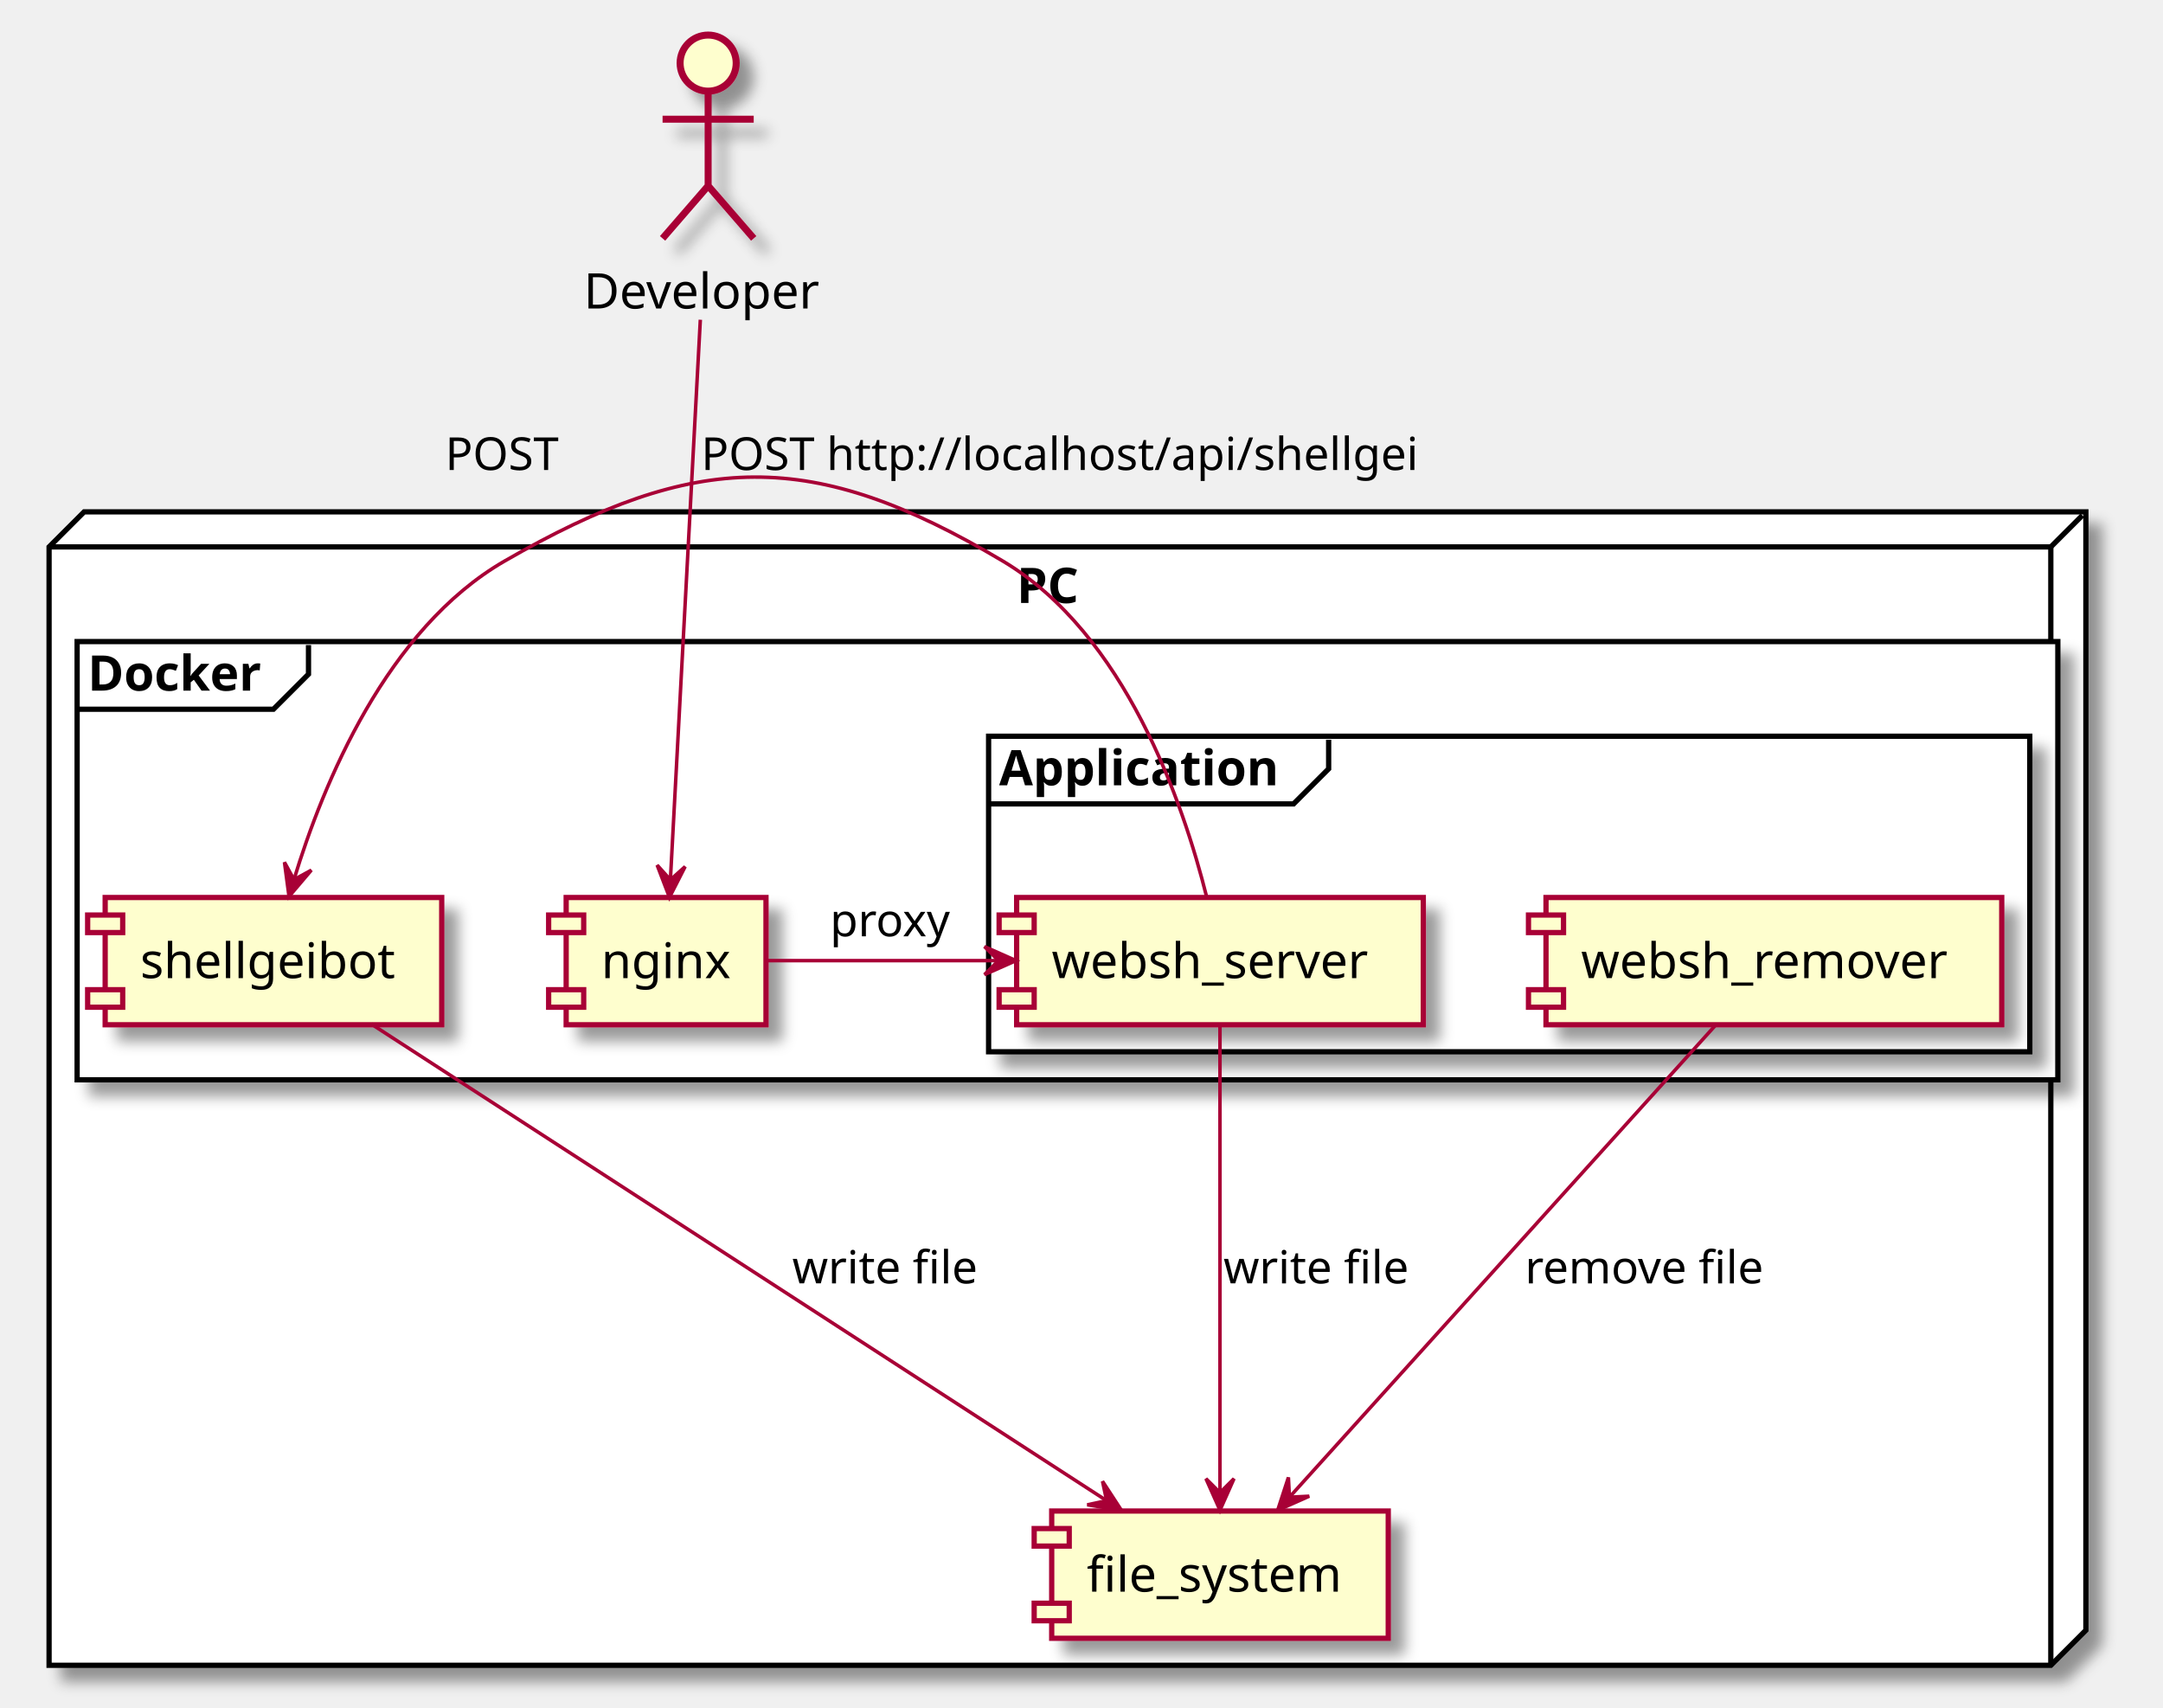
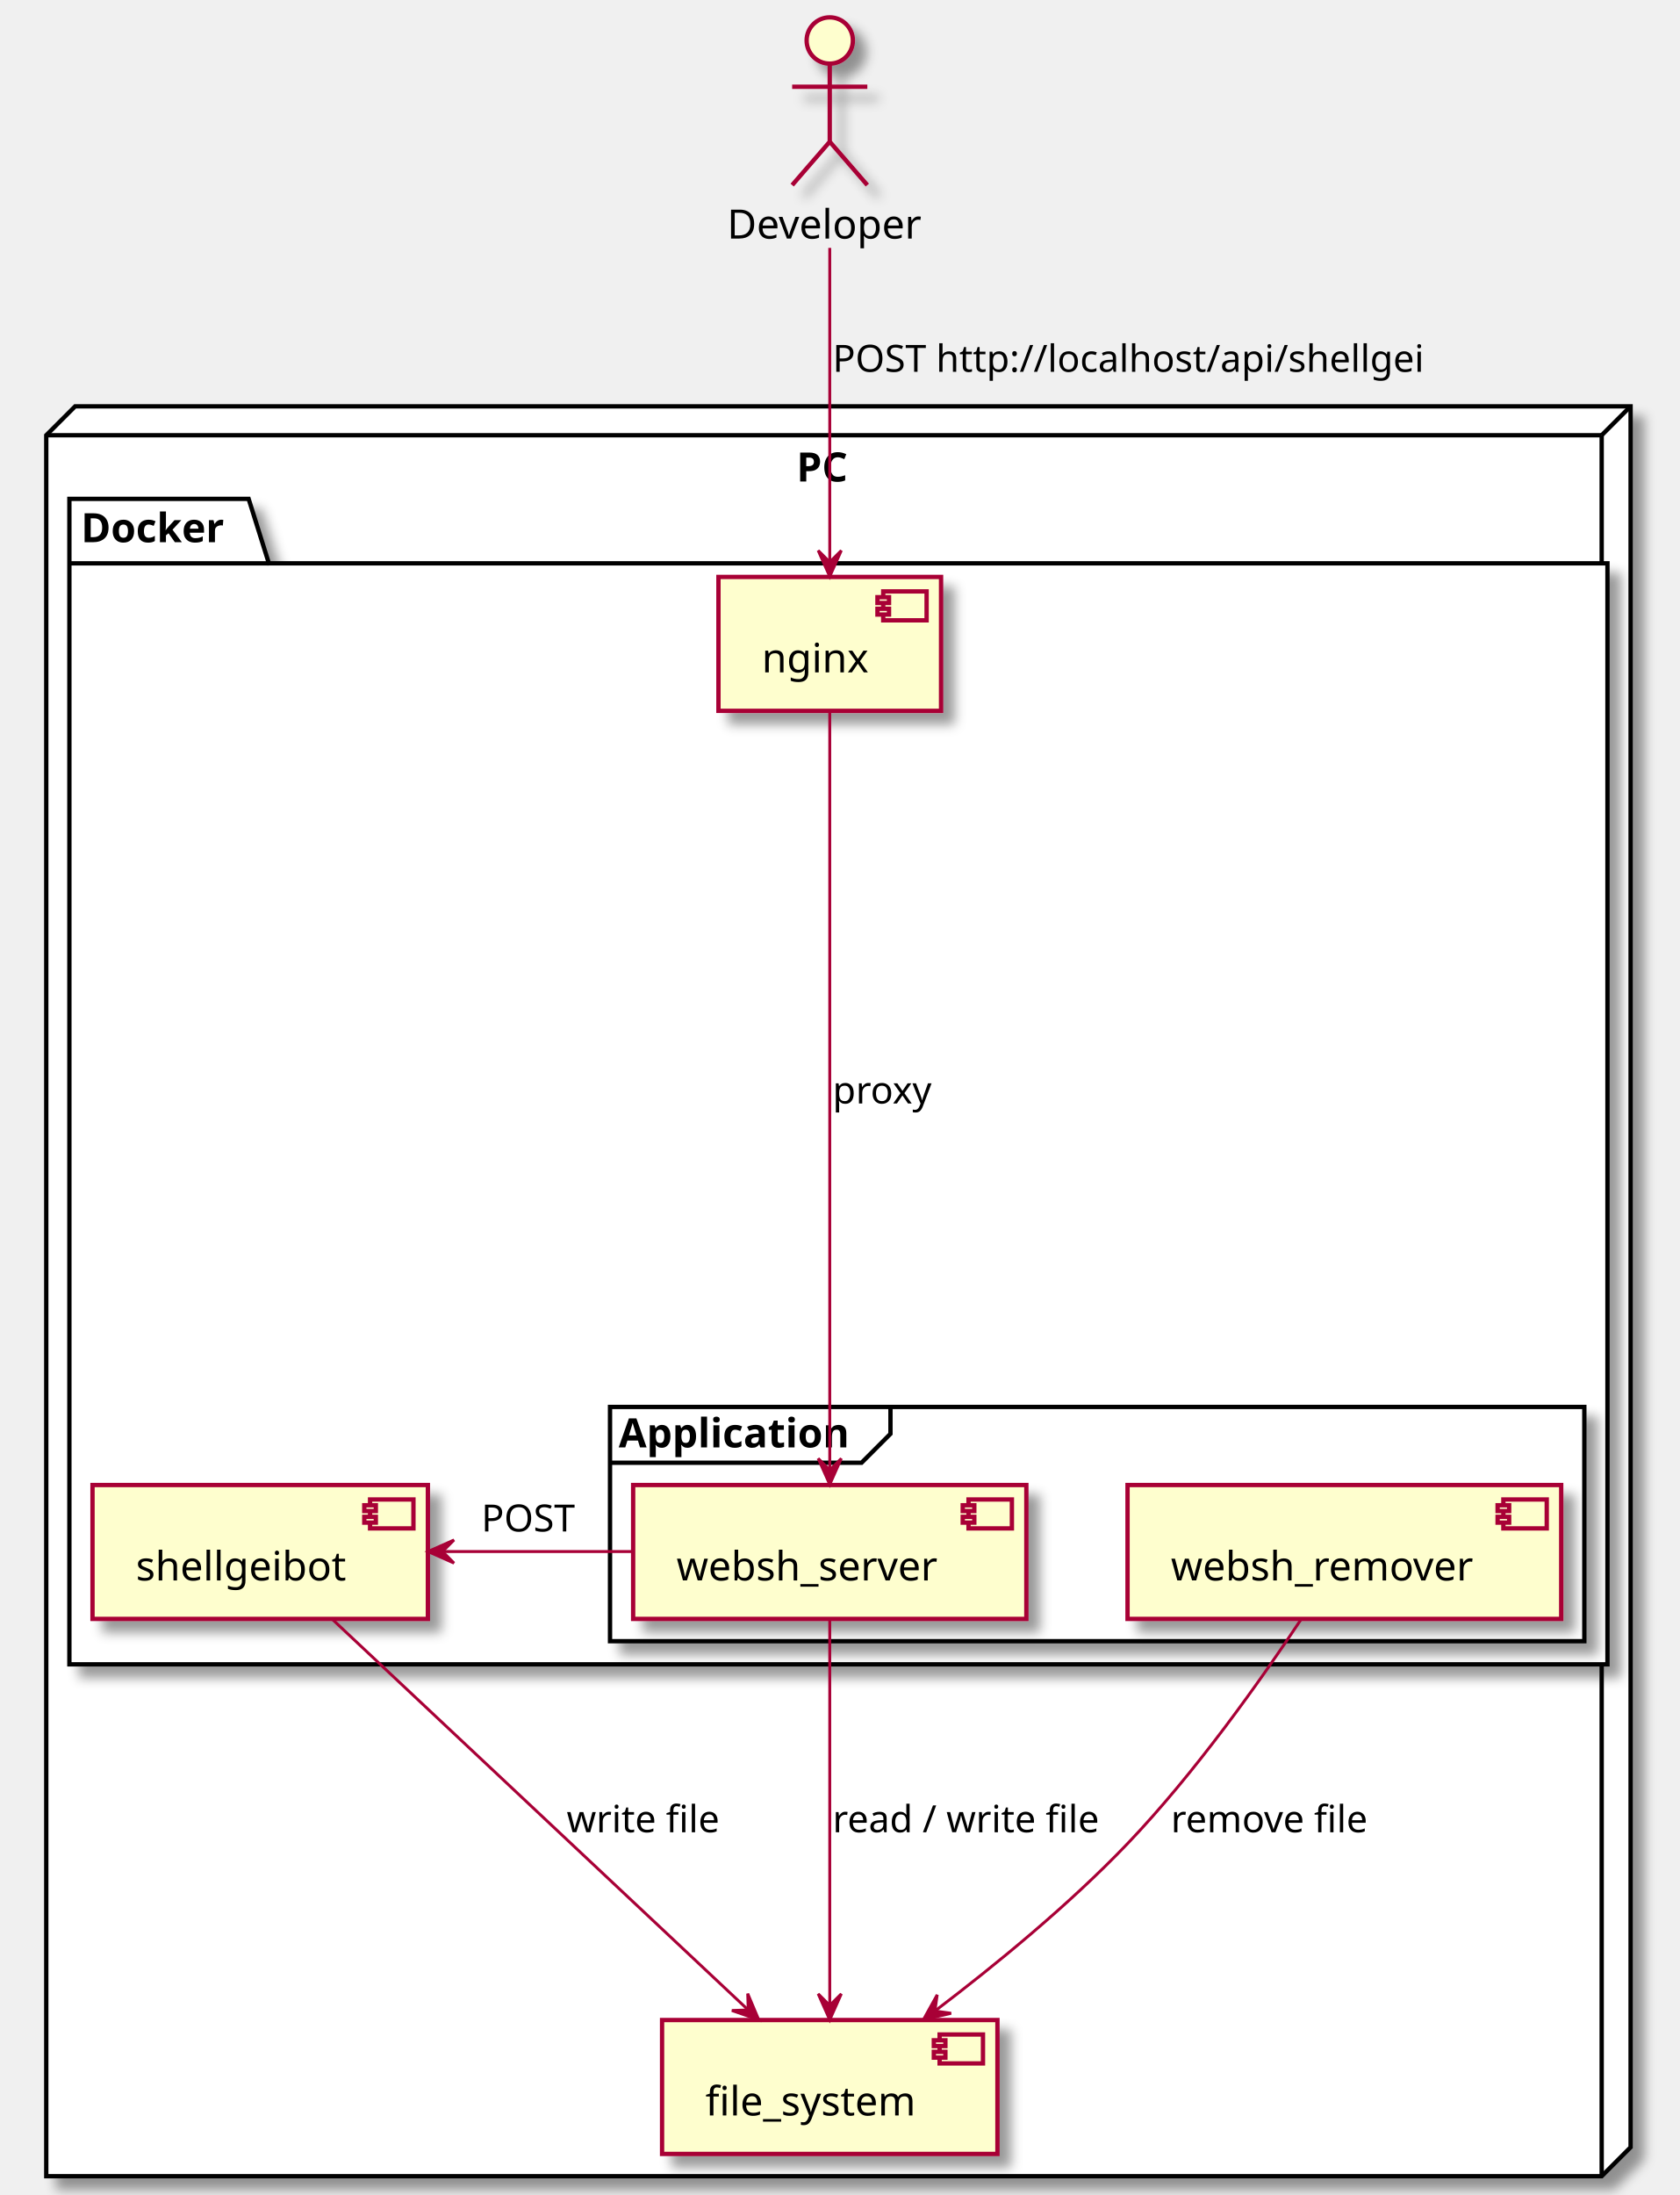
- <svg xmlns="http://www.w3.org/2000/svg" contentScriptType="application/ecmascript" contentStyleType="text/css" height="487px" preserveAspectRatio="none" style="width:617px;height:487px;" version="1.1" viewBox="0 0 617 487" width="617px" zoomAndPan="magnify">
+ <svg xmlns="http://www.w3.org/2000/svg" contentScriptType="application/ecmascript" contentStyleType="text/css" height="759px" preserveAspectRatio="none" style="width:581px;height:759px;" version="1.1" viewBox="0 0 581 759" width="581px" zoomAndPan="magnify">
  <defs>
-     <filter height="300%" id="f1i59rbfm09pwo" width="300%" x="-1" y="-1">
+     <filter height="300%" id="f4a0p9lvtf5v" width="300%" x="-1" y="-1">
      <feGaussianBlur result="blurOut" stdDeviation="2.0" />
      <feColorMatrix in="blurOut" result="blurOut2" type="matrix" values="0 0 0 0 0 0 0 0 0 0 0 0 0 0 0 0 0 0 .4 0" />
      <feOffset dx="4.0" dy="4.0" in="blurOut2" result="blurOut3" />
      <feBlend in="SourceGraphic" in2="blurOut3" mode="normal" />
    </filter>
  </defs>
  <g>
-     <polygon fill="#FFFFFF" filter="url(#f1i59rbfm09pwo)" points="14,156,24,146,595,146,595,465,585,475,14,475,14,156" style="stroke: #000000; stroke-width: 1.5;" />
-     <line style="stroke: #000000; stroke-width: 1.5;" x1="585" x2="594" y1="156" y2="147" />
-     <line style="stroke: #000000; stroke-width: 1.5;" x1="14" x2="585" y1="156" y2="156" />
-     <line style="stroke: #000000; stroke-width: 1.5;" x1="585" x2="585" y1="156" y2="475" />
-     <text fill="#000000" font-family="sans-serif" font-size="14" font-weight="bold" lengthAdjust="spacingAndGlyphs" textLength="21" x="290" y="171.995">PC</text>
-     <rect fill="#FFFFFF" filter="url(#f1i59rbfm09pwo)" height="125" style="stroke: #000000; stroke-width: 1.5;" width="565" x="22" y="183" />
-     <path d="M88,184 L88,192.297 L78,202.297 L22,202.297 " fill="none" style="stroke: #000000; stroke-width: 1.5;" />
-     <text fill="#000000" font-family="sans-serif" font-size="14" font-weight="bold" lengthAdjust="spacingAndGlyphs" textLength="56" x="25" y="196.995">Docker</text>
-     <rect fill="#FFFFFF" filter="url(#f1i59rbfm09pwo)" height="90" style="stroke: #000000; stroke-width: 1.5;" width="297" x="282" y="210" />
-     <path d="M379,211 L379,219.297 L369,229.297 L282,229.297 " fill="none" style="stroke: #000000; stroke-width: 1.5;" />
-     <text fill="#000000" font-family="sans-serif" font-size="14" font-weight="bold" lengthAdjust="spacingAndGlyphs" textLength="87" x="285" y="223.995">Application</text>
-     <rect fill="#FEFECE" filter="url(#f1i59rbfm09pwo)" height="36.297" style="stroke: #A80036; stroke-width: 1.5;" width="96" x="300" y="431" />
-     <rect fill="#FEFECE" height="5" style="stroke: #A80036; stroke-width: 1.5;" width="10" x="295" y="436" />
-     <rect fill="#FEFECE" height="5" style="stroke: #A80036; stroke-width: 1.5;" width="10" x="295" y="457.297" />
-     <text fill="#000000" font-family="sans-serif" font-size="14" lengthAdjust="spacingAndGlyphs" textLength="76" x="310" y="453.995">file_system</text>
-     <rect fill="#FEFECE" filter="url(#f1i59rbfm09pwo)" height="36.297" style="stroke: #A80036; stroke-width: 1.5;" width="57" x="161.5" y="256" />
-     <rect fill="#FEFECE" height="5" style="stroke: #A80036; stroke-width: 1.5;" width="10" x="156.5" y="261" />
-     <rect fill="#FEFECE" height="5" style="stroke: #A80036; stroke-width: 1.5;" width="10" x="156.5" y="282.297" />
-     <text fill="#000000" font-family="sans-serif" font-size="14" lengthAdjust="spacingAndGlyphs" textLength="37" x="171.5" y="278.995">nginx</text>
-     <rect fill="#FEFECE" filter="url(#f1i59rbfm09pwo)" height="36.297" style="stroke: #A80036; stroke-width: 1.5;" width="96" x="30" y="256" />
-     <rect fill="#FEFECE" height="5" style="stroke: #A80036; stroke-width: 1.5;" width="10" x="25" y="261" />
-     <rect fill="#FEFECE" height="5" style="stroke: #A80036; stroke-width: 1.5;" width="10" x="25" y="282.297" />
-     <text fill="#000000" font-family="sans-serif" font-size="14" lengthAdjust="spacingAndGlyphs" textLength="76" x="40" y="278.995">shellgeibot</text>
-     <rect fill="#FEFECE" filter="url(#f1i59rbfm09pwo)" height="36.297" style="stroke: #A80036; stroke-width: 1.5;" width="116" x="290" y="256" />
-     <rect fill="#FEFECE" height="5" style="stroke: #A80036; stroke-width: 1.5;" width="10" x="285" y="261" />
-     <rect fill="#FEFECE" height="5" style="stroke: #A80036; stroke-width: 1.5;" width="10" x="285" y="282.297" />
-     <text fill="#000000" font-family="sans-serif" font-size="14" lengthAdjust="spacingAndGlyphs" textLength="96" x="300" y="278.995">websh_server</text>
-     <rect fill="#FEFECE" filter="url(#f1i59rbfm09pwo)" height="36.297" style="stroke: #A80036; stroke-width: 1.5;" width="130" x="441" y="256" />
-     <rect fill="#FEFECE" height="5" style="stroke: #A80036; stroke-width: 1.5;" width="10" x="436" y="261" />
-     <rect fill="#FEFECE" height="5" style="stroke: #A80036; stroke-width: 1.5;" width="10" x="436" y="282.297" />
-     <text fill="#000000" font-family="sans-serif" font-size="14" lengthAdjust="spacingAndGlyphs" textLength="110" x="451" y="278.995">websh_remover</text>
-     <ellipse cx="202" cy="18" fill="#FEFECE" filter="url(#f1i59rbfm09pwo)" rx="8" ry="8" style="stroke: #A80036; stroke-width: 2.0;" />
-     <path d="M202,26 L202,53 M189,34 L215,34 M202,53 L189,68 M202,53 L215,68 " fill="none" filter="url(#f1i59rbfm09pwo)" style="stroke: #A80036; stroke-width: 2.0;" />
-     <text fill="#000000" font-family="sans-serif" font-size="14" lengthAdjust="spacingAndGlyphs" textLength="71" x="166.5" y="87.995">Developer</text>
-     <path d="M199.771,91.201 C197.258,138.215 193.261,212.998 191.247,250.677 " fill="none" id="dev-&gt;nginx" style="stroke: #A80036; stroke-width: 1.0;" />
-     <polygon fill="#A80036" points="190.964,255.96,195.439,247.186,191.231,250.967,187.451,246.759,190.964,255.96" style="stroke: #A80036; stroke-width: 1.0;" />
-     <text fill="#000000" font-family="sans-serif" font-size="13" lengthAdjust="spacingAndGlyphs" textLength="208" x="200" y="134.067">POST http://localhost/api/shellgei</text>
-     <path d="M218.613,274 C237.049,274 261.77,274 284.662,274 " fill="none" id="nginx-&gt;server" style="stroke: #A80036; stroke-width: 1.0;" />
-     <polygon fill="#A80036" points="289.821,274,280.821,270,284.821,274,280.821,278,289.821,274" style="stroke: #A80036; stroke-width: 1.0;" />
-     <text fill="#000000" font-family="sans-serif" font-size="13" lengthAdjust="spacingAndGlyphs" textLength="35" x="236.75" y="267.067">proxy</text>
-     <path d="M344.179,255.745 C337.532,229.197 321.052,180.837 286,160 C231.751,127.751 198.675,128.477 144,160 C110.241,179.464 92.182,223.523 83.88,250.812 " fill="none" id="server-&gt;bot" style="stroke: #A80036; stroke-width: 1.0;" />
-     <polygon fill="#A80036" points="82.442,255.703,88.818,248.197,83.852,250.906,81.143,245.94,82.442,255.703" style="stroke: #A80036; stroke-width: 1.0;" />
-     <text fill="#000000" font-family="sans-serif" font-size="13" lengthAdjust="spacingAndGlyphs" textLength="34" x="127" y="134.067">POST</text>
-     <path d="M348,292.069 C348,323.9 348,389.945 348,425.357 " fill="none" id="server-&gt;fs" style="stroke: #A80036; stroke-width: 1.0;" />
-     <polygon fill="#A80036" points="348,430.767,352,421.767,348,425.767,344,421.767,348,430.767" style="stroke: #A80036; stroke-width: 1.0;" />
-     <text fill="#000000" font-family="sans-serif" font-size="13" lengthAdjust="spacingAndGlyphs" textLength="52" x="349" y="366.067">write file</text>
-     <path d="M105.878,292.069 C156.202,324.686 261.951,393.228 315.481,427.923 " fill="none" id="bot-&gt;fs" style="stroke: #A80036; stroke-width: 1.0;" />
-     <polygon fill="#A80036" points="319.869,430.767,314.493,422.515,315.674,428.048,310.142,429.229,319.869,430.767" style="stroke: #A80036; stroke-width: 1.0;" />
-     <text fill="#000000" font-family="sans-serif" font-size="13" lengthAdjust="spacingAndGlyphs" textLength="52" x="226" y="366.067">write file</text>
-     <path d="M489.686,292.069 C460.592,324.293 399.841,391.581 368.175,426.654 " fill="none" id="remover-&gt;fs" style="stroke: #A80036; stroke-width: 1.0;" />
-     <polygon fill="#A80036" points="364.462,430.767,373.462,426.767,367.812,427.056,367.524,421.406,364.462,430.767" style="stroke: #A80036; stroke-width: 1.0;" />
-     <text fill="#000000" font-family="sans-serif" font-size="13" lengthAdjust="spacingAndGlyphs" textLength="71" x="435" y="366.067">remove file</text>
+     <polygon fill="#FFFFFF" filter="url(#f4a0p9lvtf5v)" points="16,150.5,26,140.5,564,140.5,564,742.5,554,752.5,16,752.5,16,150.5" style="stroke:#000000;stroke-width:1.5;" />
+     <line style="stroke:#000000;stroke-width:1.5;" x1="554" x2="564" y1="150.5" y2="140.5" />
+     <line style="stroke:#000000;stroke-width:1.5;" x1="16" x2="554" y1="150.5" y2="150.5" />
+     <line style="stroke:#000000;stroke-width:1.5;" x1="554" x2="554" y1="150.5" y2="752.5" />
+     <text fill="#000000" font-family="sans-serif" font-size="14" font-weight="bold" lengthAdjust="spacingAndGlyphs" textLength="21" x="275.5" y="166.495">PC</text>
+     <polygon fill="#FFFFFF" filter="url(#f4a0p9lvtf5v)" points="24,172.5,86,172.5,93,194.797,556,194.797,556,575.5,24,575.5,24,172.5" style="stroke:#000000;stroke-width:1.5;" />
+     <line style="stroke:#000000;stroke-width:1.5;" x1="24" x2="93" y1="194.797" y2="194.797" />
+     <text fill="#000000" font-family="sans-serif" font-size="14" font-weight="bold" lengthAdjust="spacingAndGlyphs" textLength="56" x="28" y="187.495">Docker</text>
+     <rect fill="#FFFFFF" filter="url(#f4a0p9lvtf5v)" height="81" style="stroke:#000000;stroke-width:1.5;" width="337" x="211" y="486.5" />
+     <path d="M308,486.5 L308,495.797 L298,505.797 L211,505.797 " fill="none" style="stroke:#000000;stroke-width:1.5;" />
+     <text fill="#000000" font-family="sans-serif" font-size="14" font-weight="bold" lengthAdjust="spacingAndGlyphs" textLength="87" x="214" y="500.495">Application</text>
+     <rect fill="#FEFECE" filter="url(#f4a0p9lvtf5v)" height="46.297" style="stroke:#A80036;stroke-width:1.5;" width="116" x="229" y="698.5" />
+     <rect fill="#FEFECE" height="10" style="stroke:#A80036;stroke-width:1.5;" width="15" x="325" y="703.5" />
+     <rect fill="#FEFECE" height="2" style="stroke:#A80036;stroke-width:1.5;" width="4" x="323" y="705.5" />
+     <rect fill="#FEFECE" height="2" style="stroke:#A80036;stroke-width:1.5;" width="4" x="323" y="709.5" />
+     <text fill="#000000" font-family="sans-serif" font-size="14" lengthAdjust="spacingAndGlyphs" textLength="76" x="244" y="731.495">file_system</text>
+     <rect fill="#FEFECE" filter="url(#f4a0p9lvtf5v)" height="46.297" style="stroke:#A80036;stroke-width:1.5;" width="77" x="248.5" y="199.5" />
+     <rect fill="#FEFECE" height="10" style="stroke:#A80036;stroke-width:1.5;" width="15" x="305.5" y="204.5" />
+     <rect fill="#FEFECE" height="2" style="stroke:#A80036;stroke-width:1.5;" width="4" x="303.5" y="206.5" />
+     <rect fill="#FEFECE" height="2" style="stroke:#A80036;stroke-width:1.5;" width="4" x="303.5" y="210.5" />
+     <text fill="#000000" font-family="sans-serif" font-size="14" lengthAdjust="spacingAndGlyphs" textLength="37" x="263.5" y="232.495">nginx</text>
+     <rect fill="#FEFECE" filter="url(#f4a0p9lvtf5v)" height="46.297" style="stroke:#A80036;stroke-width:1.5;" width="116" x="32" y="513.5" />
+     <rect fill="#FEFECE" height="10" style="stroke:#A80036;stroke-width:1.5;" width="15" x="128" y="518.5" />
+     <rect fill="#FEFECE" height="2" style="stroke:#A80036;stroke-width:1.5;" width="4" x="126" y="520.5" />
+     <rect fill="#FEFECE" height="2" style="stroke:#A80036;stroke-width:1.5;" width="4" x="126" y="524.5" />
+     <text fill="#000000" font-family="sans-serif" font-size="14" lengthAdjust="spacingAndGlyphs" textLength="76" x="47" y="546.495">shellgeibot</text>
+     <rect fill="#FEFECE" filter="url(#f4a0p9lvtf5v)" height="46.297" style="stroke:#A80036;stroke-width:1.5;" width="136" x="219" y="513.5" />
+     <rect fill="#FEFECE" height="10" style="stroke:#A80036;stroke-width:1.5;" width="15" x="335" y="518.5" />
+     <rect fill="#FEFECE" height="2" style="stroke:#A80036;stroke-width:1.5;" width="4" x="333" y="520.5" />
+     <rect fill="#FEFECE" height="2" style="stroke:#A80036;stroke-width:1.5;" width="4" x="333" y="524.5" />
+     <text fill="#000000" font-family="sans-serif" font-size="14" lengthAdjust="spacingAndGlyphs" textLength="96" x="234" y="546.495">websh_server</text>
+     <rect fill="#FEFECE" filter="url(#f4a0p9lvtf5v)" height="46.297" style="stroke:#A80036;stroke-width:1.5;" width="150" x="390" y="513.5" />
+     <rect fill="#FEFECE" height="10" style="stroke:#A80036;stroke-width:1.5;" width="15" x="520" y="518.5" />
+     <rect fill="#FEFECE" height="2" style="stroke:#A80036;stroke-width:1.5;" width="4" x="518" y="520.5" />
+     <rect fill="#FEFECE" height="2" style="stroke:#A80036;stroke-width:1.5;" width="4" x="518" y="524.5" />
+     <text fill="#000000" font-family="sans-serif" font-size="14" lengthAdjust="spacingAndGlyphs" textLength="110" x="405" y="546.495">websh_remover</text>
+     <ellipse cx="287" cy="14" fill="#FEFECE" filter="url(#f4a0p9lvtf5v)" rx="8" ry="8" style="stroke:#A80036;stroke-width:1.5;" />
+     <path d="M287,22 L287,49 M274,30 L300,30 M287,49 L274,64 M287,49 L300,64 " fill="none" filter="url(#f4a0p9lvtf5v)" style="stroke:#A80036;stroke-width:1.5;" />
+     <text fill="#000000" font-family="sans-serif" font-size="14" lengthAdjust="spacingAndGlyphs" textLength="71" x="251.5" y="82.495">Developer</text>
+     <path d="M287,85.722 C287,118.868 287,164.804 287,194.09 " fill="none" id="dev-to-nginx" style="stroke:#A80036;stroke-width:1.0;" />
+     <polygon fill="#A80036" points="287,199.358,291,190.358,287,194.358,283,190.358,287,199.358" style="stroke:#A80036;stroke-width:1.0;" />
+     <text fill="#000000" font-family="sans-serif" font-size="13" lengthAdjust="spacingAndGlyphs" textLength="208" x="288" y="128.567">POST http://localhost/api/shellgei</text>
+     <path d="M287,245.813 C287,262.782 287,286.315 287,307 C287,307 287,307 287,447 C287,467.418 287,490.457 287,508.045 " fill="none" id="nginx-to-server" style="stroke:#A80036;stroke-width:1.0;" />
+     <polygon fill="#A80036" points="287,513.32,291,504.32,287,508.32,283,504.32,287,513.32" style="stroke:#A80036;stroke-width:1.0;" />
+     <text fill="#000000" font-family="sans-serif" font-size="13" lengthAdjust="spacingAndGlyphs" textLength="35" x="288" y="381.567">proxy</text>
+     <path d="M153.047,536.5 C174.069,536.5 197.578,536.5 218.962,536.5 " fill="none" id="bot-backto-server" style="stroke:#A80036;stroke-width:1.0;" />
+     <polygon fill="#A80036" points="148.041,536.5,157.041,540.5,153.041,536.5,157.041,532.5,148.041,536.5" style="stroke:#A80036;stroke-width:1.0;" />
+     <text fill="#000000" font-family="sans-serif" font-size="13" lengthAdjust="spacingAndGlyphs" textLength="34" x="166.5" y="529.567">POST</text>
+     <path d="M287,559.556 C287,593.438 287,656.612 287,693.24 " fill="none" id="server-to-fs" style="stroke:#A80036;stroke-width:1.0;" />
+     <polygon fill="#A80036" points="287,698.444,291,689.444,287,693.444,283,689.444,287,698.444" style="stroke:#A80036;stroke-width:1.0;" />
+     <text fill="#000000" font-family="sans-serif" font-size="13" lengthAdjust="spacingAndGlyphs" textLength="93" x="288" y="633.567">read / write file</text>
+     <path d="M114.552,559.556 C151.222,593.993 220.118,658.692 258.802,695.019 " fill="none" id="bot-to-fs" style="stroke:#A80036;stroke-width:1.0;" />
+     <polygon fill="#A80036" points="262.449,698.444,258.627,689.367,258.804,695.022,253.15,695.199,262.449,698.444" style="stroke:#A80036;stroke-width:1.0;" />
+     <text fill="#000000" font-family="sans-serif" font-size="13" lengthAdjust="spacingAndGlyphs" textLength="52" x="196" y="633.567">write file</text>
+     <path d="M450.111,559.83 C435.949,581.162 413.388,613.025 390,637.5 C369.675,658.77 344.046,679.689 323.438,695.331 " fill="none" id="remover-to-fs" style="stroke:#A80036;stroke-width:1.0;" />
+     <polygon fill="#A80036" points="319.387,698.388,328.981,696.161,323.378,695.377,324.162,689.774,319.387,698.388" style="stroke:#A80036;stroke-width:1.0;" />
+     <text fill="#000000" font-family="sans-serif" font-size="13" lengthAdjust="spacingAndGlyphs" textLength="71" x="405" y="633.567">remove file</text>
  </g>
</svg>
